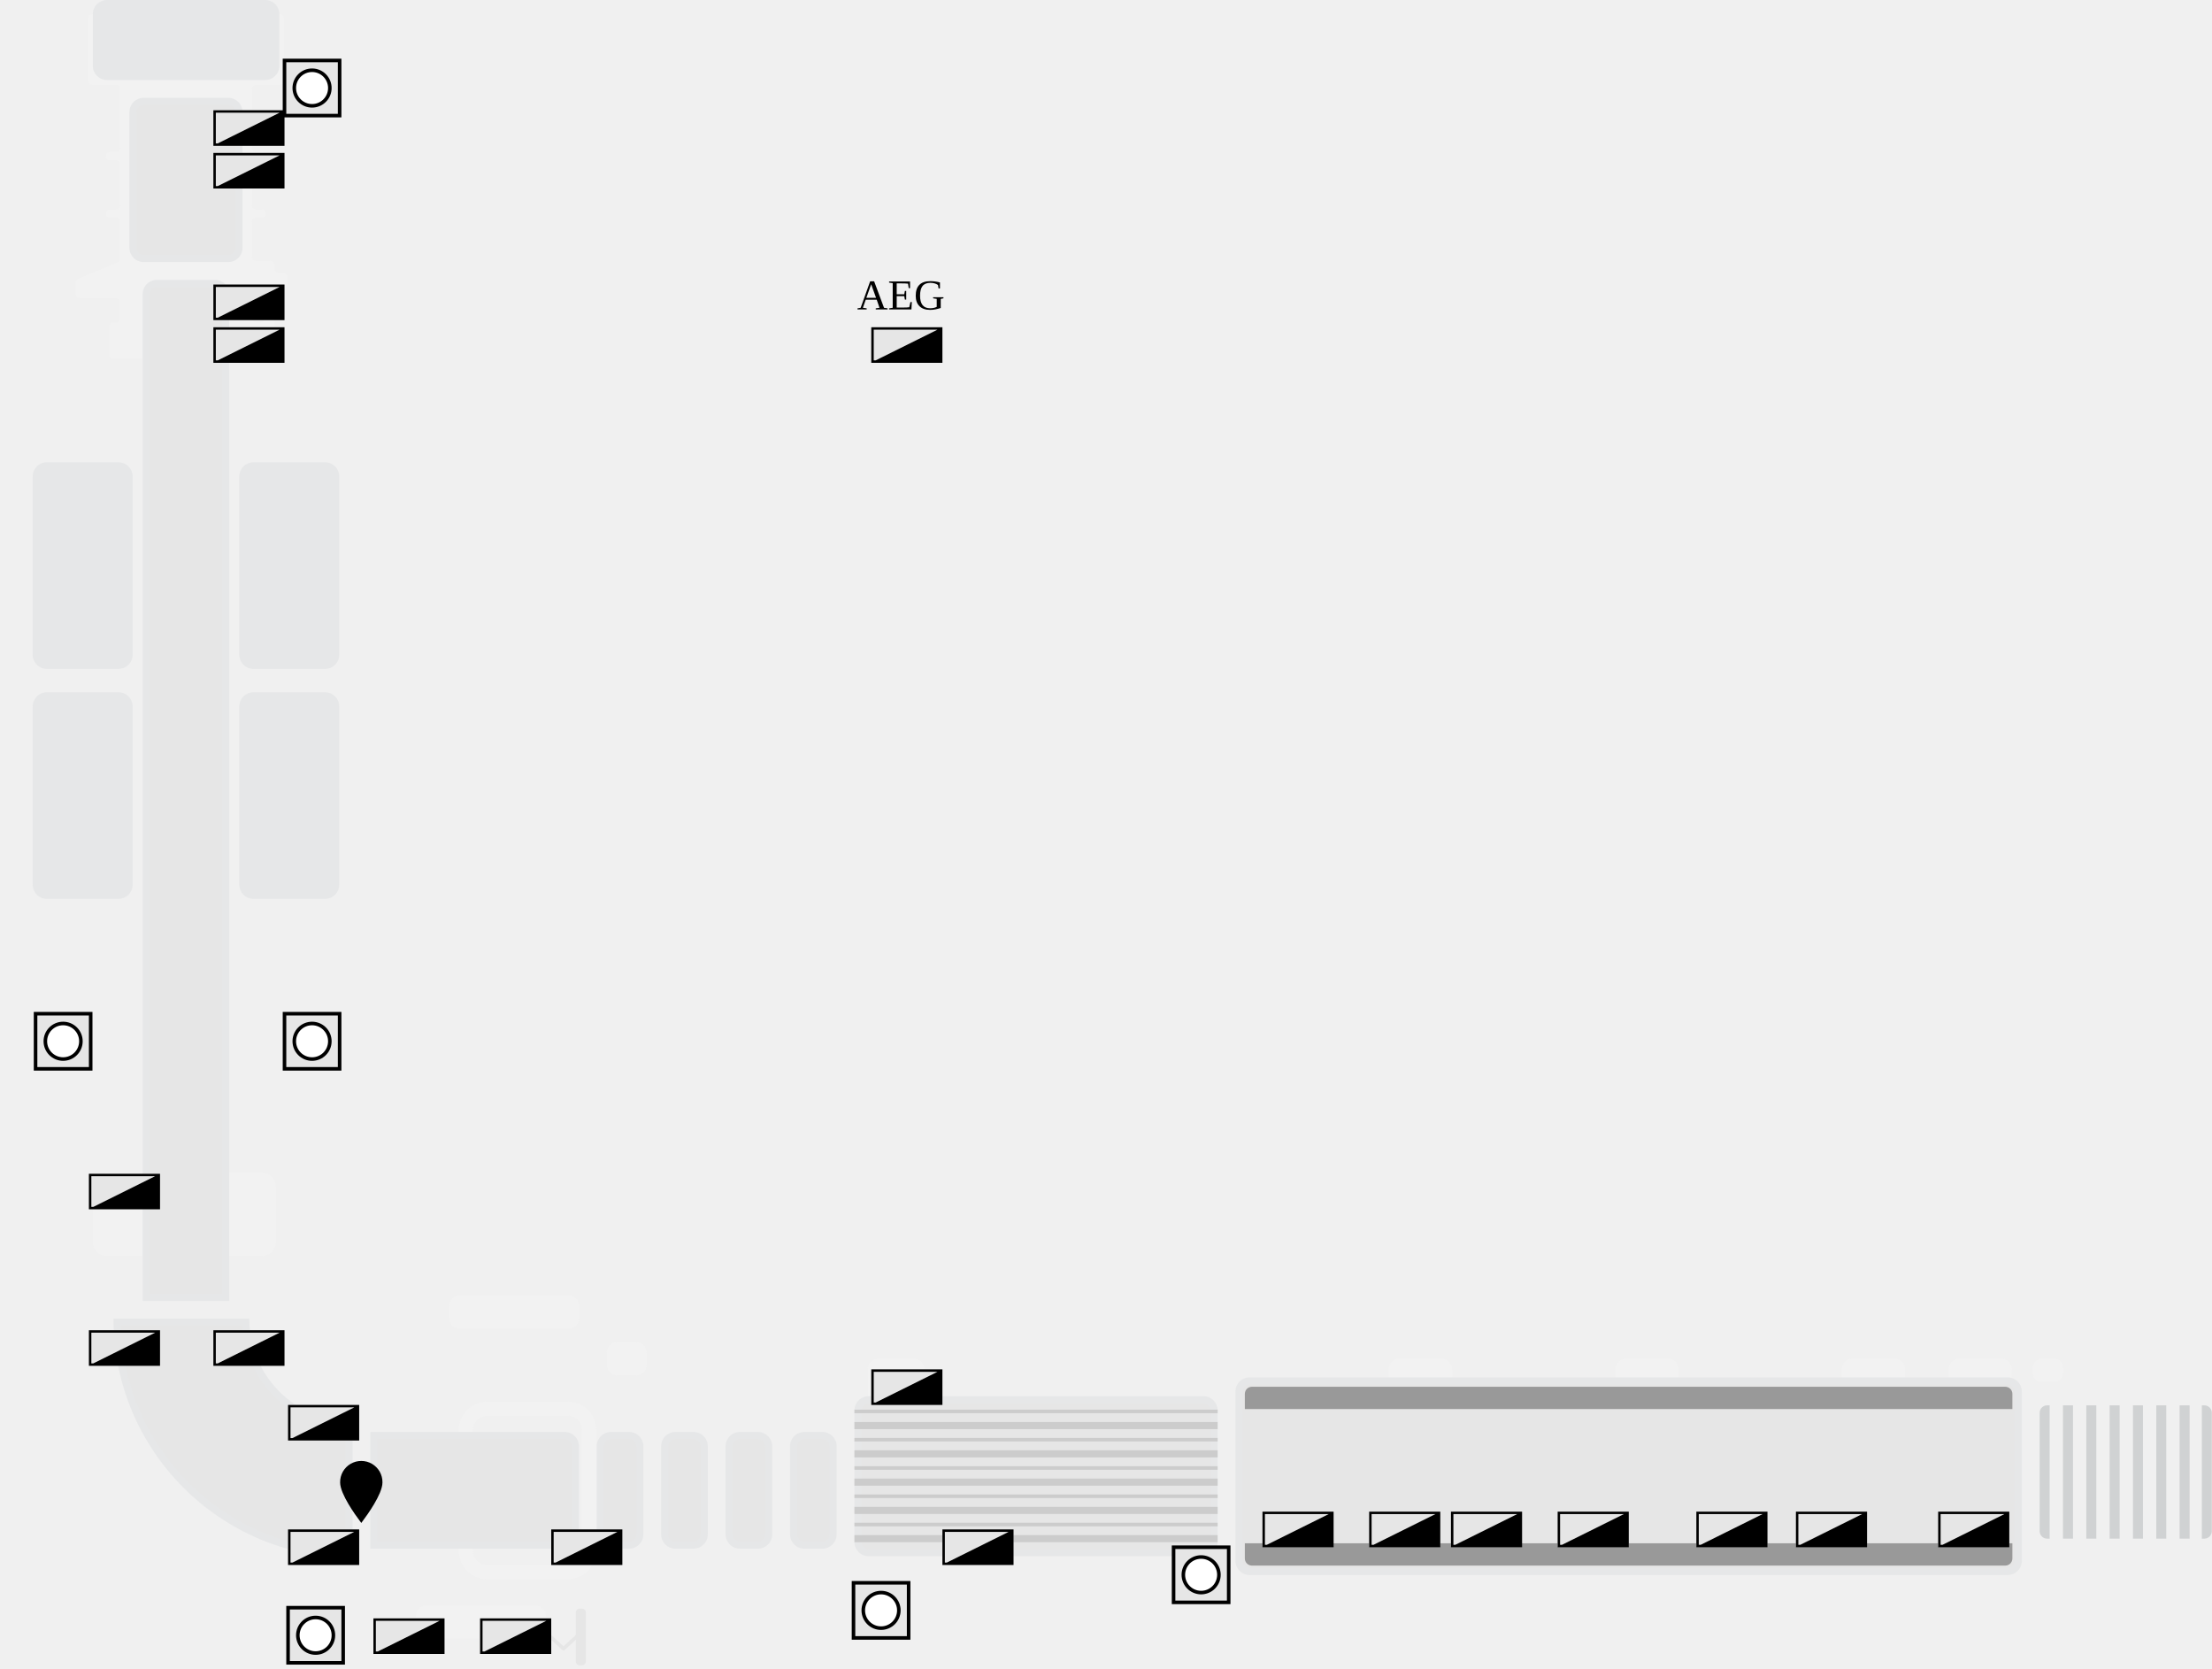
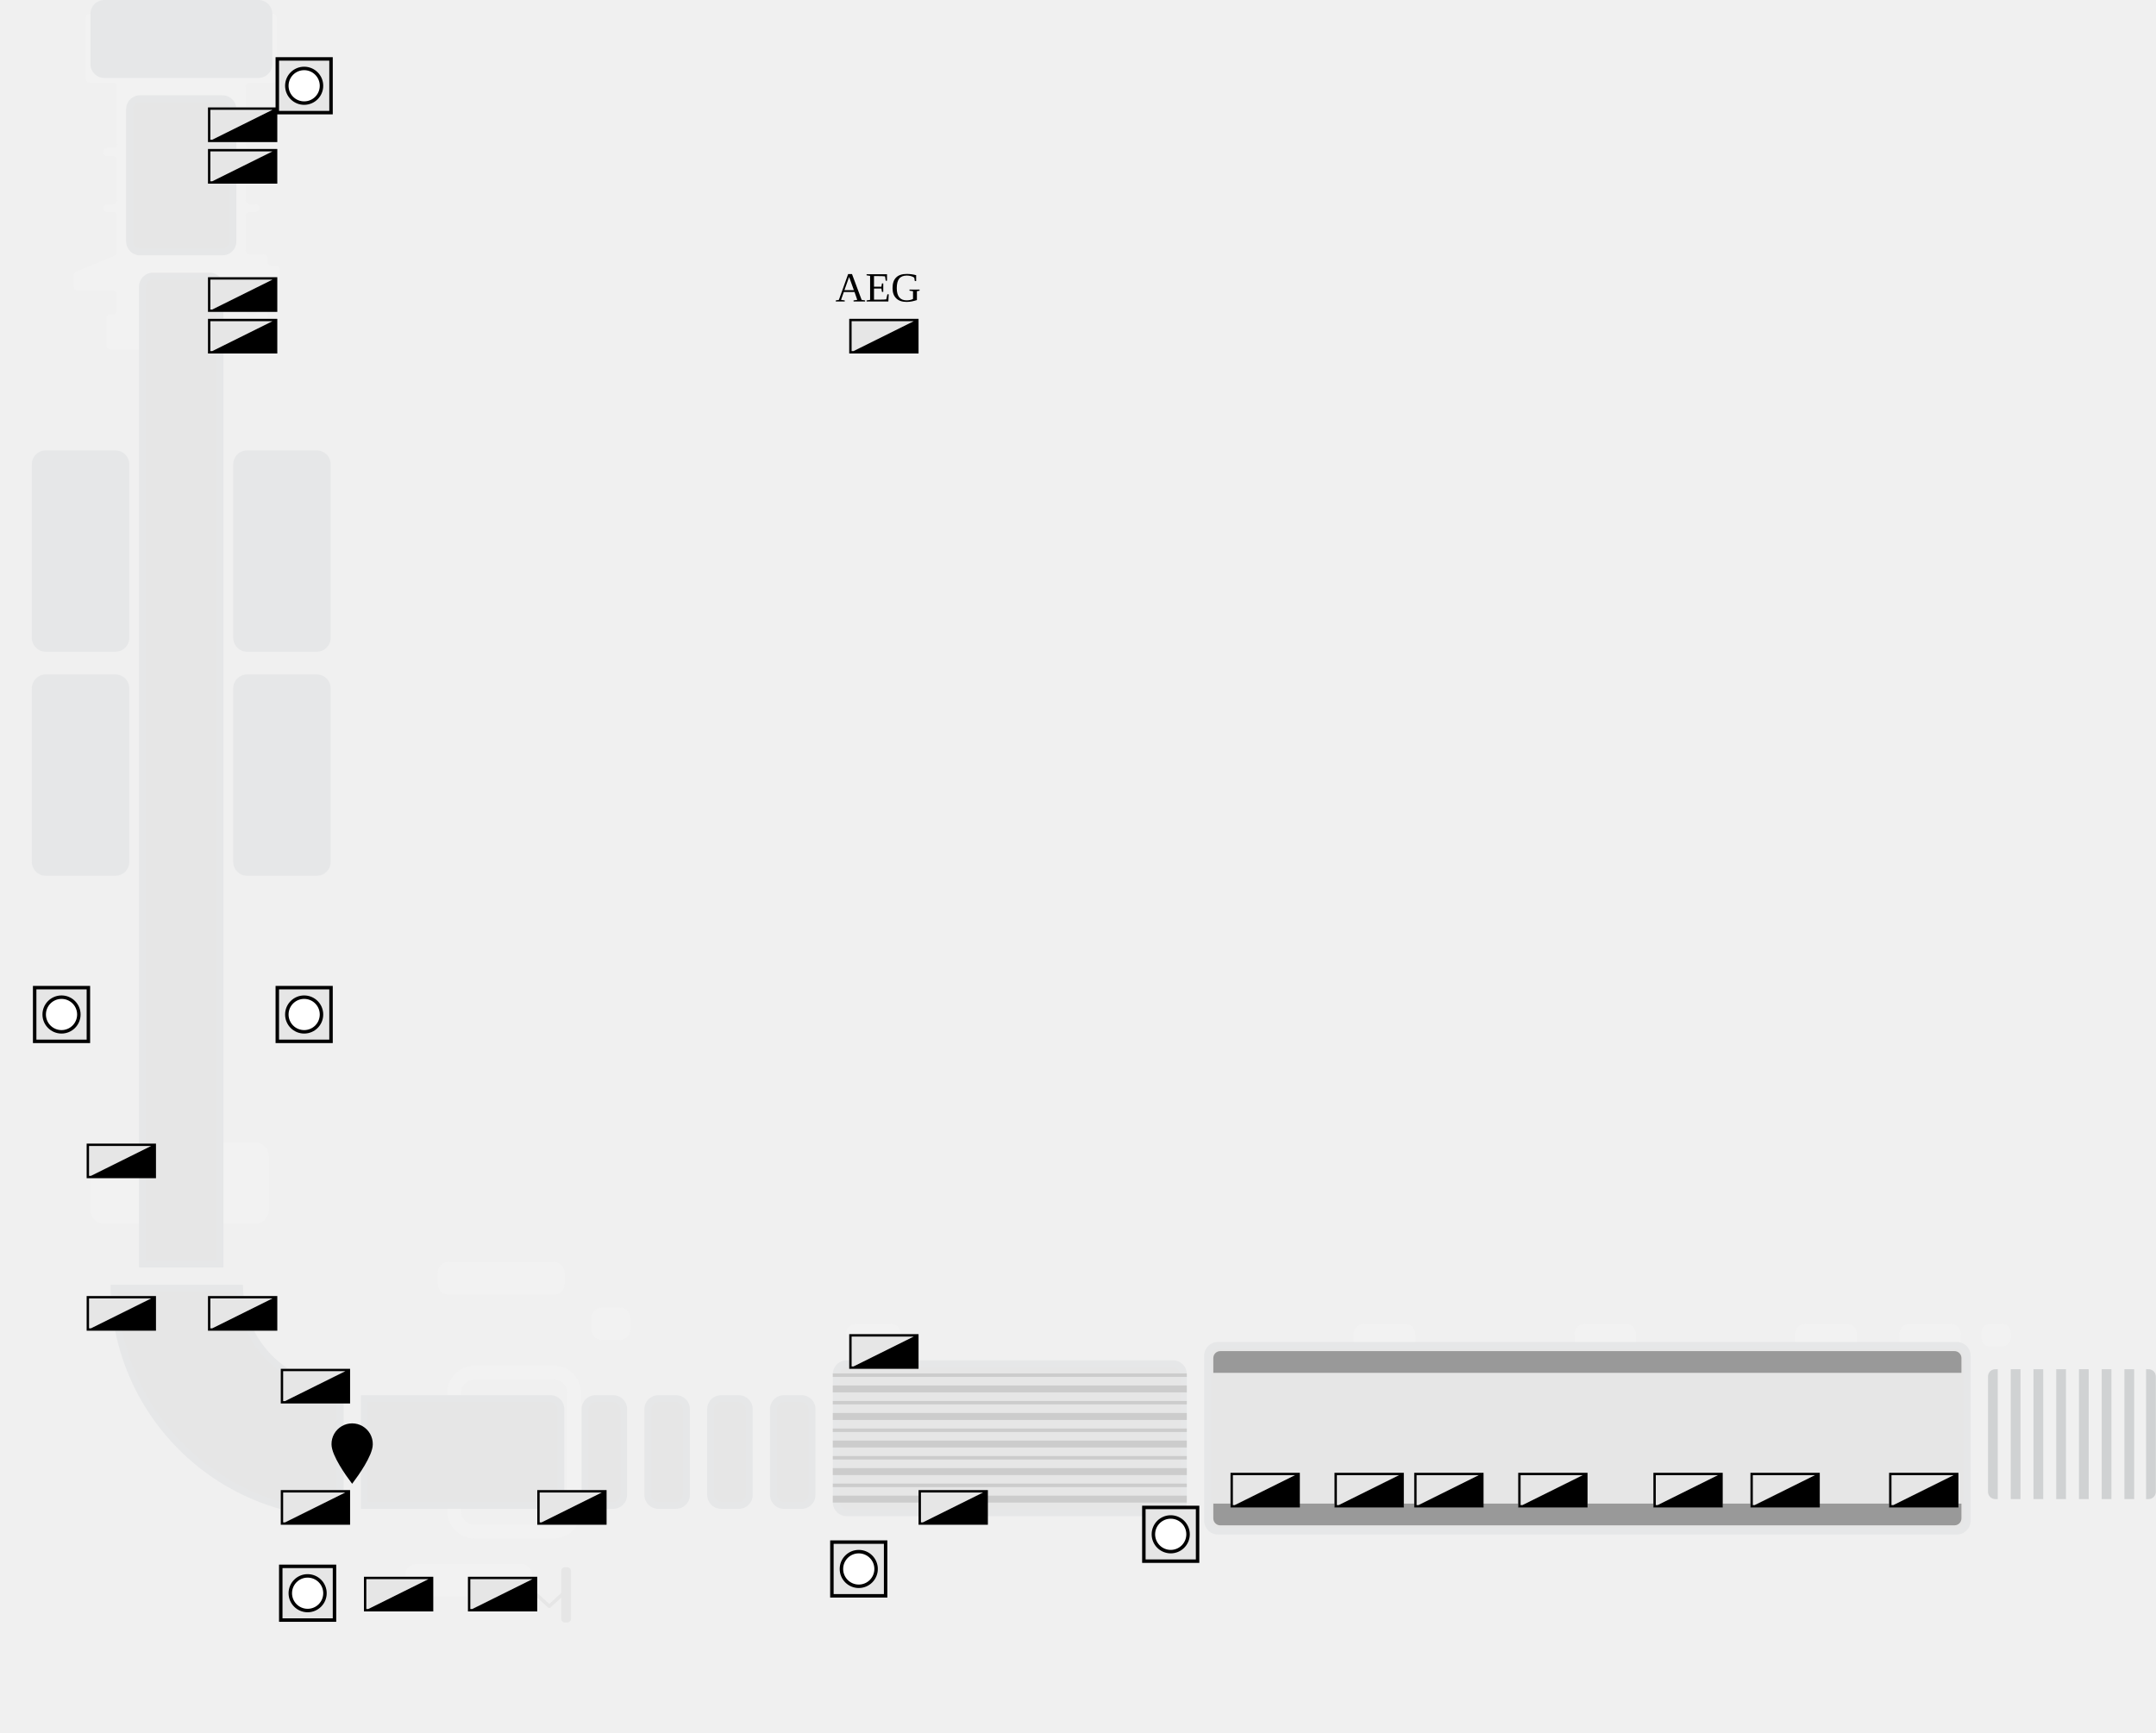
- <svg xmlns="http://www.w3.org/2000/svg" id="Layer_1" data-name="Layer 1" viewBox="0 0 622 469">
+ <svg xmlns="http://www.w3.org/2000/svg" id="Layer_1" data-name="Layer 1" viewBox="0 0 622 500">
  <defs>
    <style>
      .cls-1 {
        fill: #fff;
      }

      .cls-2 {
        stroke-width: 2px;
      }

      .cls-2, .cls-3, .cls-4, .cls-5, .cls-6 {
        fill: none;
      }

      .cls-2, .cls-4, .cls-6 {
        stroke-miterlimit: 10;
      }

      .cls-2, .cls-6 {
        stroke: #ccc;
      }

      .cls-3 {
        stroke: #e6e6e6;
        stroke-linecap: round;
        stroke-linejoin: round;
      }

      .cls-4 {
        stroke: #f2f2f2;
        stroke-width: 4px;
      }

      .cls-7 {
        fill: #d0d2d3;
      }

      .cls-8 {
        fill: #e6e6e6;
      }

      .cls-9 {
        fill: #e6e7e8;
      }
      .cls-11 {
        fill: #404041;
        font-family: SegoeUI-Semibold, 'Segoe UI';
        font-size: 11.244px;
        font-weight: 700;
      }

      .cls-12 {
        clip-path: url(#clippath);
      }

      .cls-13 {
        fill: #999;
      }

      .cls-14 {
        fill: #ccc;
      }

      .cls-15 {
        fill: #f2f2f2;
      }
      .cursor-pointer {
        cursor:pointer;
      }
      .buttons-font {
        font-family: Arial-BoldMT, Arial;
        font-size: 20px;
      }
    </style>
  </defs>
  <g>
    <path class="cls-15" d="M24.765,5.158V22.722c0,.626,.508,1.134,1.134,1.134h6.725c.626,0,1.134,.508,1.134,1.134v16.598c0,.626-.508,1.134-1.134,1.134h-1.709c-.626,0-1.134,.508-1.134,1.134v.083c0,.626,.508,1.134,1.134,1.134h1.709c.626,0,1.134,.508,1.134,1.134v11.568c0,.626-.508,1.134-1.134,1.134h-1.709c-.626,0-1.134,.508-1.134,1.134h0c0,.626,.508,1.134,1.134,1.134h1.709c.626,0,1.134,.508,1.134,1.134v10.449c0,.459-.277,.874-.702,1.049l-11.104,4.576c-.425,.175-.702,.589-.702,1.049v3.261c0,.626,.508,1.134,1.134,1.134h10.24c.626,0,1.134,.508,1.134,1.134v4.554c0,.626-.508,1.134-1.134,1.134h-.778c-.626,0-1.134,.508-1.134,1.134v7.907c0,.626,.508,1.134,1.134,1.134h44.142c.626,0,1.134-.508,1.134-1.134v-12.054c0-.626-.508-1.134-1.134-1.134h-.454c-.626,0-1.134,.508-1.134,1.134v1.879c0,.626-.508,1.134-1.134,1.134h-1.312c-.626,0-1.134-.508-1.134-1.134v-4.925c0-.626,.508-1.134,1.134-1.134h4.034c.626,0,1.134-.508,1.134-1.134v-.259c0-.626,.508-1.134,1.134-1.134h1.361c.626,0,1.134-.508,1.134-1.134v-1.944c0-.626-.508-1.134-1.134-1.134h-1.361c-.626,0-1.134-.508-1.134-1.134v-1.102c0-.626-.508-1.134-1.134-1.134h-4.034c-.626,0-1.134-.508-1.134-1.134v-9.901c0-.626,.508-1.134,1.134-1.134h1.733c.626,0,1.134-.508,1.134-1.134h0c0-.626-.508-1.134-1.134-1.134h-1.733c-.626,0-1.134-.508-1.134-1.134v-11.568c0-.626,.508-1.134,1.134-1.134h1.733c.626,0,1.134-.508,1.134-1.134v-.083c0-.626-.508-1.134-1.134-1.134h-1.733c-.626,0-1.134-.508-1.134-1.134V24.99c0-.626,.508-1.134,1.134-1.134h6.799c.626,0,1.134-.508,1.134-1.134V5.158c0-.626-.508-1.134-1.134-1.134H25.899c-.626,0-1.134,.508-1.134,1.134Z" />
    <rect class="cls-15" x="244.001" y="381.992" width="15.929" height="14.055" rx="3" ry="3" />
    <rect class="cls-15" x="390.487" y="381.992" width="17.803" height="14.055" rx="3" ry="3" />
    <rect class="cls-15" x="454.203" y="381.992" width="17.803" height="14.055" rx="3" ry="3" />
    <rect class="cls-15" x="517.919" y="381.992" width="17.803" height="14.055" rx="3" ry="3" />
    <rect class="cls-15" x="547.903" y="381.992" width="17.803" height="14.055" rx="3" ry="3" />
    <rect class="cls-15" x="571.662" y="381.992" width="8.433" height="6.559" rx="2.475" ry="2.475" />
    <rect class="cls-4" x="130.999" y="396.047" width="34.669" height="45.913" rx="6" ry="6" />
    <rect class="cls-15" x="26.056" y="329.68" width="51.535" height="23.425" rx="4" ry="4" />
    <g class="bin" gui-bin-id="5" bin-key="0_0">
      <rect class="cls-9" x="26.09" width="52.472" height="22.488" rx="4" ry="4" />
      <text class="cls-11" transform="translate(36 15) scale(1.074 1)">
        <tspan class="bin-label" x="0" y="0" />
      </text>
    </g>
    <g class="cursor-pointer bin" gui-bin-id="3" bin-key="0_0">
      <rect class="cls-9" x="67.284" y="129.969" width="28.11" height="58.094" rx="4" ry="4" />
      <text class="cls-11" transform="translate(85.297 174.68) rotate(-90) scale(1.074 1)">
        <tspan class="bin-label" x="0" y="0" />
      </text>
    </g>
    <g class="cursor-pointer bin" gui-bin-id="1" bin-key="0_0">
      <rect class="cls-9" x="67.284" y="194.621" width="28.11" height="58.094" rx="4" ry="4" />
      <text class="cls-11" transform="translate(85.297 238.227) rotate(-90) scale(1.074 1)">
        <tspan class="bin-label" x="0" y="0" />
      </text>
    </g>
    <g class="cursor-pointer bin" gui-bin-id="4" bin-key="0_0">
      <rect class="cls-9" x="9.19" y="129.969" width="28.11" height="58.094" rx="4" ry="4" />
      <text class="cls-11" transform="translate(27.204 175.119) rotate(-90) scale(1.074 1)">
        <tspan class="bin-label" x="0" y="0" />
      </text>
    </g>
    <g class="cursor-pointer bin" gui-bin-id="2" bin-key="0_0">
      <rect class="cls-9" x="9.19" y="194.621" width="28.11" height="58.094" rx="4" ry="4" />
      <text class="cls-11" transform="translate(27.203 239.357) rotate(-90) scale(1.074 1)">
        <tspan class="bin-label" x="0" y="0" />
      </text>
    </g>
    <g class="conveyor" gui-conveyor-id="1" conveyor-id="0" data-toggle="tooltip" data-html="true" title="">
      <rect class="cls-8" x="37.392" y="28.504" width="29.8" height="44.177" rx="3" ry="3" />
      <path class="cls-9 status" d="M64.192,29.504c1.103,0,2,.897,2,2v38.176c0,1.103-.897,2-2,2h-23.8c-1.103,0-2-.897-2-2V31.504c0-1.103,.897-2,2-2h23.8m0-2h-23.8c-2.209,0-4,1.791-4,4v38.176c0,2.209,1.791,4,4,4h23.8c2.209,0,4-1.791,4-4V31.504c0-2.209-1.791-4-4-4h0Z" />
    </g>
    <g class="conveyor" gui-conveyor-id="2" conveyor-id="0" data-toggle="tooltip" data-html="true" title="">
      <path class="cls-8" d="M41.111,364.749V82.681c0-1.654,1.346-3,3-3h16.362c1.654,0,3,1.346,3,3V364.749h-22.362Z" />
      <path class="cls-9 status" d="M60.473,80.68c1.103,0,2,.897,2,2V363.748h-20.362V82.68c0-1.103,.897-2,2-2h16.362m0-2h-16.362c-2.209,0-4,1.791-4,4V365.748h24.362V82.68c0-2.209-1.791-4-4-4h0Z" />
    </g>
    <g class="conveyor" gui-conveyor-id="3" conveyor-id="0" data-toggle="tooltip" data-html="true" title="">
      <path class="cls-8" d="M98.141,436.97c-35.726-.532-64.689-29.496-65.222-65.222h36.191c.519,15.774,13.256,28.511,29.03,29.03v36.192Z" />
      <path class="cls-9 status" d="M68.158,372.748c.992,15.53,13.454,27.991,28.983,28.983v34.216c-34.381-1.041-62.158-28.819-63.199-63.199h34.216m1.936-2H31.912c0,37.13,30.1,67.229,67.229,67.229v-38.183c-16.042,0-29.047-13.005-29.047-29.047h0Z" />
    </g>
    <g class="conveyor" gui-conveyor-id="4" conveyor-id="0" data-toggle="tooltip" data-html="true" title="">
      <path class="cls-8" d="M105.141,434.401v-30.795h53.653c1.654,0,3,1.346,3,3v24.795c0,1.654-1.346,3-3,3h-53.653Z" />
      <path class="cls-9 status" d="M158.794,404.606c1.103,0,2,.897,2,2v24.795c0,1.103-.897,2-2,2h-52.653v-28.795h52.653m0-2h-54.653v32.795h54.653c2.209,0,4-1.791,4-4v-24.795c0-2.209-1.791-4-4-4h0Z" />
    </g>
    <g class="conveyor" gui-conveyor-id="5" conveyor-id="0" data-toggle="tooltip" data-html="true" title="">
      <rect class="cls-8" x="168.794" y="403.606" width="11.118" height="30.795" rx="3" ry="3" />
      <path class="cls-9 status" d="M176.912,404.606c1.103,0,2,.897,2,2v24.795c0,1.103-.897,2-2,2h-5.118c-1.103,0-2-.897-2-2v-24.795c0-1.103,.897-2,2-2h5.118m0-2h-5.118c-2.209,0-4,1.791-4,4v24.795c0,2.209,1.791,4,4,4h5.118c2.209,0,4-1.791,4-4v-24.795c0-2.209-1.791-4-4-4h0Z" />
    </g>
    <g class="conveyor" gui-conveyor-id="6" conveyor-id="0" data-toggle="tooltip" data-html="true" title="">
      <rect class="cls-8" x="186.912" y="403.606" width="11.118" height="30.795" rx="3" ry="3" />
      <path class="cls-9 status" d="M195.03,404.606c1.103,0,2,.897,2,2v24.795c0,1.103-.897,2-2,2h-5.118c-1.103,0-2-.897-2-2v-24.795c0-1.103,.897-2,2-2h5.118m0-2h-5.118c-2.209,0-4,1.791-4,4v24.795c0,2.209,1.791,4,4,4h5.118c2.209,0,4-1.791,4-4v-24.795c0-2.209-1.791-4-4-4h0Z" />
    </g>
    <g class="conveyor" gui-conveyor-id="7" conveyor-id="0" data-toggle="tooltip" data-html="true" title="">
      <rect class="cls-8" x="205.03" y="403.606" width="11.118" height="30.795" rx="3" ry="3" />
      <path class="cls-9 status" d="M213.148,404.606c1.103,0,2,.897,2,2v24.795c0,1.103-.897,2-2,2h-5.118c-1.103,0-2-.897-2-2v-24.795c0-1.103,.897-2,2-2h5.118m0-2h-5.118c-2.209,0-4,1.791-4,4v24.795c0,2.209,1.791,4,4,4h5.118c2.209,0,4-1.791,4-4v-24.795c0-2.209-1.791-4-4-4h0Z" />
    </g>
    <g class="conveyor" gui-conveyor-id="8" conveyor-id="0" data-toggle="tooltip" data-html="true" title="">
      <rect class="cls-8" x="223.148" y="403.606" width="11.118" height="30.795" rx="3" ry="3" />
      <path class="cls-9 status" d="M231.266,404.606c1.103,0,2,.897,2,2v24.795c0,1.103-.897,2-2,2h-5.118c-1.103,0-2-.897-2-2v-24.795c0-1.103,.897-2,2-2h5.118m0-2h-5.118c-2.209,0-4,1.791-4,4v24.795c0,2.209,1.791,4,4,4h5.118c2.209,0,4-1.791,4-4v-24.795c0-2.209-1.791-4-4-4h0Z" />
    </g>
    <g class="conveyor" gui-conveyor-id="9" conveyor-id="0" data-toggle="tooltip" data-html="true" title="">
      <rect class="cls-8" x="241.262" y="393.541" width="100.132" height="42.976" rx="3" ry="3" />
      <path class="cls-9 status" d="M338.394,394.541c1.103,0,2,.897,2,2v36.976c0,1.103-.897,2-2,2h-94.132c-1.103,0-2-.897-2-2v-36.976c0-1.103,.897-2,2-2h94.132m0-2h-94.132c-2.209,0-4,1.791-4,4v36.976c0,2.209,1.791,4,4,4h94.132c2.209,0,4-1.791,4-4v-36.976c0-2.209-1.791-4-4-4h0Z" />
    </g>
    <g class="conveyor" gui-conveyor-id="10" conveyor-id="0" data-toggle="tooltip" data-html="true" title="">
      <rect class="cls-8" x="348.394" y="388.241" width="219.131" height="53.576" rx="3" ry="3" />
      <path class="cls-9 status" d="M564.524,389.241c1.103,0,2,.897,2,2v47.576c0,1.103-.897,2-2,2h-213.131c-1.103,0-2-.897-2-2v-47.576c0-1.103,.897-2,2-2h213.131m0-2h-213.131c-2.209,0-4,1.791-4,4v47.576c0,2.209,1.791,4,4,4h213.131c2.209,0,4-1.791,4-4v-47.576c0-2.209-1.791-4-4-4h0Z" />
    </g>
    <g>
      <path class="cls-7" d="M558.302,412.445h33.28c1.159,0,2.1,.941,2.1,2.1v.711h-37.48v-.711c0-1.159,.941-2.1,2.1-2.1Z" transform="translate(161.092 988.792) rotate(-90)" />
      <rect class="cls-7" x="562.761" y="412.445" width="37.48" height="2.811" transform="translate(167.651 995.351) rotate(-90)" />
      <rect class="cls-7" x="569.32" y="412.445" width="37.48" height="2.811" transform="translate(174.209 1001.91) rotate(-90)" />
      <rect class="cls-7" x="575.879" y="412.445" width="37.48" height="2.811" transform="translate(180.768 1008.469) rotate(-90)" />
      <rect class="cls-7" x="582.438" y="412.445" width="37.48" height="2.811" transform="translate(187.327 1015.027) rotate(-90)" />
      <rect class="cls-7" x="588.997" y="412.445" width="37.48" height="2.811" transform="translate(193.886 1021.586) rotate(-90)" />
      <rect class="cls-7" x="595.555" y="412.445" width="37.48" height="2.811" transform="translate(200.445 1028.145) rotate(-90)" />
      <path class="cls-7" d="M601.802,412.445h37.48v.711c0,1.159-.941,2.1-2.1,2.1h-33.28c-1.159,0-2.1-.941-2.1-2.1v-.711h0Z" transform="translate(206.692 1034.392) rotate(-90)" />
    </g>
    <rect class="cls-15" x="126.314" y="364.189" width="36.543" height="9.37" rx="3" ry="3" />
    <rect class="cls-15" x="170.605" y="377.307" width="11.244" height="9.37" rx="3" ry="3" />
    <g>
      <polyline class="cls-3" points="162.572 459.763 158.449 463.511 152.265 457.889" />
      <rect class="cls-15" x="116.944" y="451.33" width="36.543" height="9.37" rx="3" ry="3" />
      <rect class="cls-8" x="161.92" y="452.267" width="2.811" height="15.929" rx="1.061" ry="1.061" />
    </g>
    <g class="cls-12">
      <g>
        <line class="cls-6" x1="240.261" y1="396.821" x2="342.394" y2="396.821" />
        <line class="cls-2" x1="240.261" y1="400.796" x2="342.394" y2="400.796" />
        <line class="cls-6" x1="240.261" y1="404.771" x2="342.394" y2="404.771" />
        <line class="cls-2" x1="240.261" y1="408.746" x2="342.394" y2="408.746" />
        <line class="cls-6" x1="240.261" y1="412.721" x2="342.394" y2="412.721" />
        <line class="cls-2" x1="240.261" y1="416.696" x2="342.394" y2="416.696" />
        <line class="cls-6" x1="240.261" y1="420.671" x2="342.394" y2="420.671" />
        <line class="cls-2" x1="240.261" y1="424.646" x2="342.394" y2="424.646" />
        <line class="cls-6" x1="240.261" y1="428.621" x2="342.394" y2="428.621" />
        <line class="cls-2" x1="240.261" y1="432.596" x2="342.394" y2="432.596" />
      </g>
    </g>
    <g>
      <path class="cls-13" d="M350.039,396.156h215.829v-4.268c0-1.105-.895-2-2-2h-211.829c-1.105,0-2,.895-2,2v4.268Z" />
      <path class="cls-13" d="M350.039,433.893h215.829v4.268c0,1.105-.895,2-2,2h-211.829c-1.105,0-2-.895-2-2v-4.268Z" />
    </g>
  </g>
  <g transform="translate(60 31)" class="device" gui-device-id="1" device-id="0" data-toggle="tooltip" data-html="true" title="">
    <rect class="status" x="0" y="0" width="19.914" height="9.863" style="fill:#e6e6e6" />
    <path d="M0,0v10h20v-10h-20Zm.686,9.318v-8.636h17.94l-17.393,8.636h-.547Z" />
  </g>
  <g transform="translate(60 43)" class="device" gui-device-id="2" device-id="0" data-toggle="tooltip" data-html="true" title="">
    <rect class="status" x="0" y="0" width="19.914" height="9.863" style="fill:#e6e6e6" />
    <path d="M0,0v10h20v-10h-20Zm.686,9.318v-8.636h17.94l-17.393,8.636h-.547Z" />
  </g>
  <g transform="translate(60 80)" class="device" gui-device-id="3" device-id="0" data-toggle="tooltip" data-html="true" title="">
    <rect class="status" x="0" y="0" width="19.914" height="9.863" style="fill:#e6e6e6" />
    <path d="M0,0v10h20v-10h-20Zm.686,9.318v-8.636h17.94l-17.393,8.636h-.547Z" />
  </g>
  <g transform="translate(60 92)" class="device" gui-device-id="4" device-id="0" data-toggle="tooltip" data-html="true" title="">
    <rect class="status" x="0" y="0" width="19.914" height="9.863" style="fill:#e6e6e6" />
    <path d="M0,0v10h20v-10h-20Zm.686,9.318v-8.636h17.94l-17.393,8.636h-.547Z" />
  </g>
  <g transform="translate(25 330)" class="device" gui-device-id="5" device-id="0" data-toggle="tooltip" data-html="true" title="">
    <rect class="status" x="0" y="0" width="19.914" height="9.863" style="fill:#e6e6e6" />
    <path d="M0,0v10h20v-10h-20Zm.686,9.318v-8.636h17.94l-17.393,8.636h-.547Z" />
  </g>
  <g transform="translate(25 374)" class="device" gui-device-id="6" device-id="0" data-toggle="tooltip" data-html="true" title="">
    <rect class="status" x="0" y="0" width="19.914" height="9.863" style="fill:#e6e6e6" />
    <path d="M0,0v10h20v-10h-20Zm.686,9.318v-8.636h17.94l-17.393,8.636h-.547Z" />
  </g>
  <g transform="translate(60 374)" class="device" gui-device-id="7" device-id="0" data-toggle="tooltip" data-html="true" title="">
    <rect class="status" x="0" y="0" width="19.914" height="9.863" style="fill:#e6e6e6" />
    <path d="M0,0v10h20v-10h-20Zm.686,9.318v-8.636h17.94l-17.393,8.636h-.547Z" />
  </g>
  <g transform="translate(81 395)" class="device" gui-device-id="8" device-id="0" data-toggle="tooltip" data-html="true" title="">
    <rect class="status" x="0" y="0" width="19.914" height="9.863" style="fill:#e6e6e6" />
    <path d="M0,0v10h20v-10h-20Zm.686,9.318v-8.636h17.94l-17.393,8.636h-.547Z" />
  </g>
  <g transform="translate(81 430)" class="device" gui-device-id="9" device-id="0" data-toggle="tooltip" data-html="true" title="">
    <rect class="status" x="0" y="0" width="19.914" height="9.863" style="fill:#e6e6e6" />
    <path d="M0,0v10h20v-10h-20Zm.686,9.318v-8.636h17.94l-17.393,8.636h-.547Z" />
  </g>
  <g transform="translate(-115 278)" class="device" gui-device-id="10" device-id="0" data-toggle="tooltip" data-html="true" title="">
    <path class="status" style="stroke:#000; stroke-width:1px" transform="scale(1.3)" d="M166.61,114.682c-.842-1.128-4.079-5.619-4.079-7.931a4.08,4.08,0,1,1,8.159,0C170.69,109.064,167.452,113.554,166.61,114.682Z" />
  </g>
  <g transform="translate(81 452)" class="estop" gui-input-id="81" input-id="0" data-toggle="tooltip" data-html="true" title="">
    <rect class="status" x="0" y="0" width="15.5" height="15.5" style="fill:#e6e6e6;stroke:#000000;stroke-width:1px;" />
    <circle cx="7.75" cy="7.75" r="5" stroke="black" stroke-width="1" fill="#fff" />
  </g>
  <g transform="translate(105 455)" class="device" gui-device-id="11" device-id="0" data-toggle="tooltip" data-html="true" title="">
    <rect class="status" x="0" y="0" width="19.914" height="9.863" style="fill:#e6e6e6" />
    <path d="M0,0v10h20v-10h-20Zm.686,9.318v-8.636h17.94l-17.393,8.636h-.547Z" />
  </g>
  <g transform="translate(155 430)" class="device" gui-device-id="12" device-id="0" data-toggle="tooltip" data-html="true" title="">
    <rect class="status" x="0" y="0" width="19.914" height="9.863" style="fill:#e6e6e6" />
    <path d="M0,0v10h20v-10h-20Zm.686,9.318v-8.636h17.94l-17.393,8.636h-.547Z" />
  </g>
  <g transform="translate(245 385)" class="device" gui-device-id="13" device-id="0" data-toggle="tooltip" data-html="true" title="">
    <rect class="status" x="0" y="0" width="19.914" height="9.863" style="fill:#e6e6e6" />
    <path d="M0,0v10h20v-10h-20Zm.686,9.318v-8.636h17.94l-17.393,8.636h-.547Z" />
  </g>
  <g transform="translate(265 430)" class="device" gui-device-id="14" device-id="0" data-toggle="tooltip" data-html="true" title="">
    <rect class="status" x="0" y="0" width="19.914" height="9.863" style="fill:#e6e6e6" />
    <path d="M0,0v10h20v-10h-20Zm.686,9.318v-8.636h17.94l-17.393,8.636h-.547Z" />
  </g>
  <g transform="translate(355 425)" class="device" gui-device-id="15" device-id="0" data-toggle="tooltip" data-html="true" title="">
    <rect class="status" x="0" y="0" width="19.914" height="9.863" style="fill:#e6e6e6" />
    <path d="M0,0v10h20v-10h-20Zm.686,9.318v-8.636h17.94l-17.393,8.636h-.547Z" />
  </g>
  <g transform="translate(385 425)" class="device" gui-device-id="16" device-id="0" data-toggle="tooltip" data-html="true" title="">
    <rect class="status" x="0" y="0" width="19.914" height="9.863" style="fill:#e6e6e6" />
    <path d="M0,0v10h20v-10h-20Zm.686,9.318v-8.636h17.94l-17.393,8.636h-.547Z" />
  </g>
  <g transform="translate(408 425)" class="device" gui-device-id="17" device-id="0" data-toggle="tooltip" data-html="true" title="">
    <rect class="status" x="0" y="0" width="19.914" height="9.863" style="fill:#e6e6e6" />
    <path d="M0,0v10h20v-10h-20Zm.686,9.318v-8.636h17.94l-17.393,8.636h-.547Z" />
  </g>
  <g transform="translate(438 425)" class="device" gui-device-id="18" device-id="0" data-toggle="tooltip" data-html="true" title="">
    <rect class="status" x="0" y="0" width="19.914" height="9.863" style="fill:#e6e6e6" />
    <path d="M0,0v10h20v-10h-20Zm.686,9.318v-8.636h17.94l-17.393,8.636h-.547Z" />
  </g>
  <g transform="translate(477 425)" class="device" gui-device-id="19" device-id="0" data-toggle="tooltip" data-html="true" title="">
    <rect class="status" x="0" y="0" width="19.914" height="9.863" style="fill:#e6e6e6" />
    <path d="M0,0v10h20v-10h-20Zm.686,9.318v-8.636h17.94l-17.393,8.636h-.547Z" />
  </g>
  <g transform="translate(505 425)" class="device" gui-device-id="20" device-id="0" data-toggle="tooltip" data-html="true" title="">
    <rect class="status" x="0" y="0" width="19.914" height="9.863" style="fill:#e6e6e6" />
    <path d="M0,0v10h20v-10h-20Zm.686,9.318v-8.636h17.94l-17.393,8.636h-.547Z" />
  </g>
  <g transform="translate(545 425)" class="device" gui-device-id="21" device-id="0" data-toggle="tooltip" data-html="true" title="">
    <rect class="status" x="0" y="0" width="19.914" height="9.863" style="fill:#e6e6e6" />
    <path d="M0,0v10h20v-10h-20Zm.686,9.318v-8.636h17.94l-17.393,8.636h-.547Z" />
  </g>
  <g transform="translate(245 92)" class="device" gui-device-id="22" device-id="0" data-toggle="tooltip" data-html="true" title="">
    <rect class="status" x="0" y="0" width="19.914" height="9.863" style="fill:#e6e6e6" />
    <path d="M0,0v10h20v-10h-20Zm.686,9.318v-8.636h17.94l-17.393,8.636h-.547Z" />
    <text class="gv-text" transform="translate(-4 -5)">
      <tspan x="0" y="0">AEG</tspan>
    </text>
  </g>
  <g transform="translate(135 455)" class="device" gui-device-id="23" device-id="0" data-toggle="tooltip" data-html="true" title="">
    <rect class="status" x="0" y="0" width="19.914" height="9.863" style="fill:#e6e6e6" />
    <path d="M0,0v10h20v-10h-20Zm.686,9.318v-8.636h17.94l-17.393,8.636h-.547Z" />
  </g>
  <g transform="translate(240 445)" class="estop" gui-input-id="82" input-id="0" data-toggle="tooltip" data-html="true" title="">
    <rect class="status" x="0" y="0" width="15.5" height="15.5" style="fill:#e6e6e6;stroke:#000000;stroke-width:1px;" />
    <circle cx="7.75" cy="7.75" r="5" stroke="black" stroke-width="1" fill="#fff" />
  </g>
  <g transform="translate(330 435)" class="estop" gui-input-id="83" input-id="0" data-toggle="tooltip" data-html="true" title="">
    <rect class="status" x="0" y="0" width="15.5" height="15.5" style="fill:#e6e6e6;stroke:#000000;stroke-width:1px;" />
    <circle cx="7.75" cy="7.75" r="5" stroke="black" stroke-width="1" fill="#fff" />
  </g>
  <g transform="translate(80 285)" class="estop" gui-input-id="84" input-id="0" data-toggle="tooltip" data-html="true" title="">
    <rect class="status" x="0" y="0" width="15.5" height="15.5" style="fill:#e6e6e6;stroke:#000000;stroke-width:1px;" />
    <circle cx="7.75" cy="7.75" r="5" stroke="black" stroke-width="1" fill="#fff" />
  </g>
  <g transform="translate(10 285)" class="estop" gui-input-id="85" input-id="0" data-toggle="tooltip" data-html="true" title="">
    <rect class="status" x="0" y="0" width="15.5" height="15.5" style="fill:#e6e6e6;stroke:#000000;stroke-width:1px;" />
    <circle cx="7.75" cy="7.75" r="5" stroke="black" stroke-width="1" fill="#fff" />
  </g>
  <g transform="translate(80 17)" class="estop" gui-input-id="86" input-id="0" data-toggle="tooltip" data-html="true" title="">
    <rect class="status" x="0" y="0" width="15.5" height="15.5" style="fill:#e6e6e6;stroke:#000000;stroke-width:1px;" />
    <circle cx="7.75" cy="7.75" r="5" stroke="black" stroke-width="1" fill="#fff" />
  </g>
</svg>
